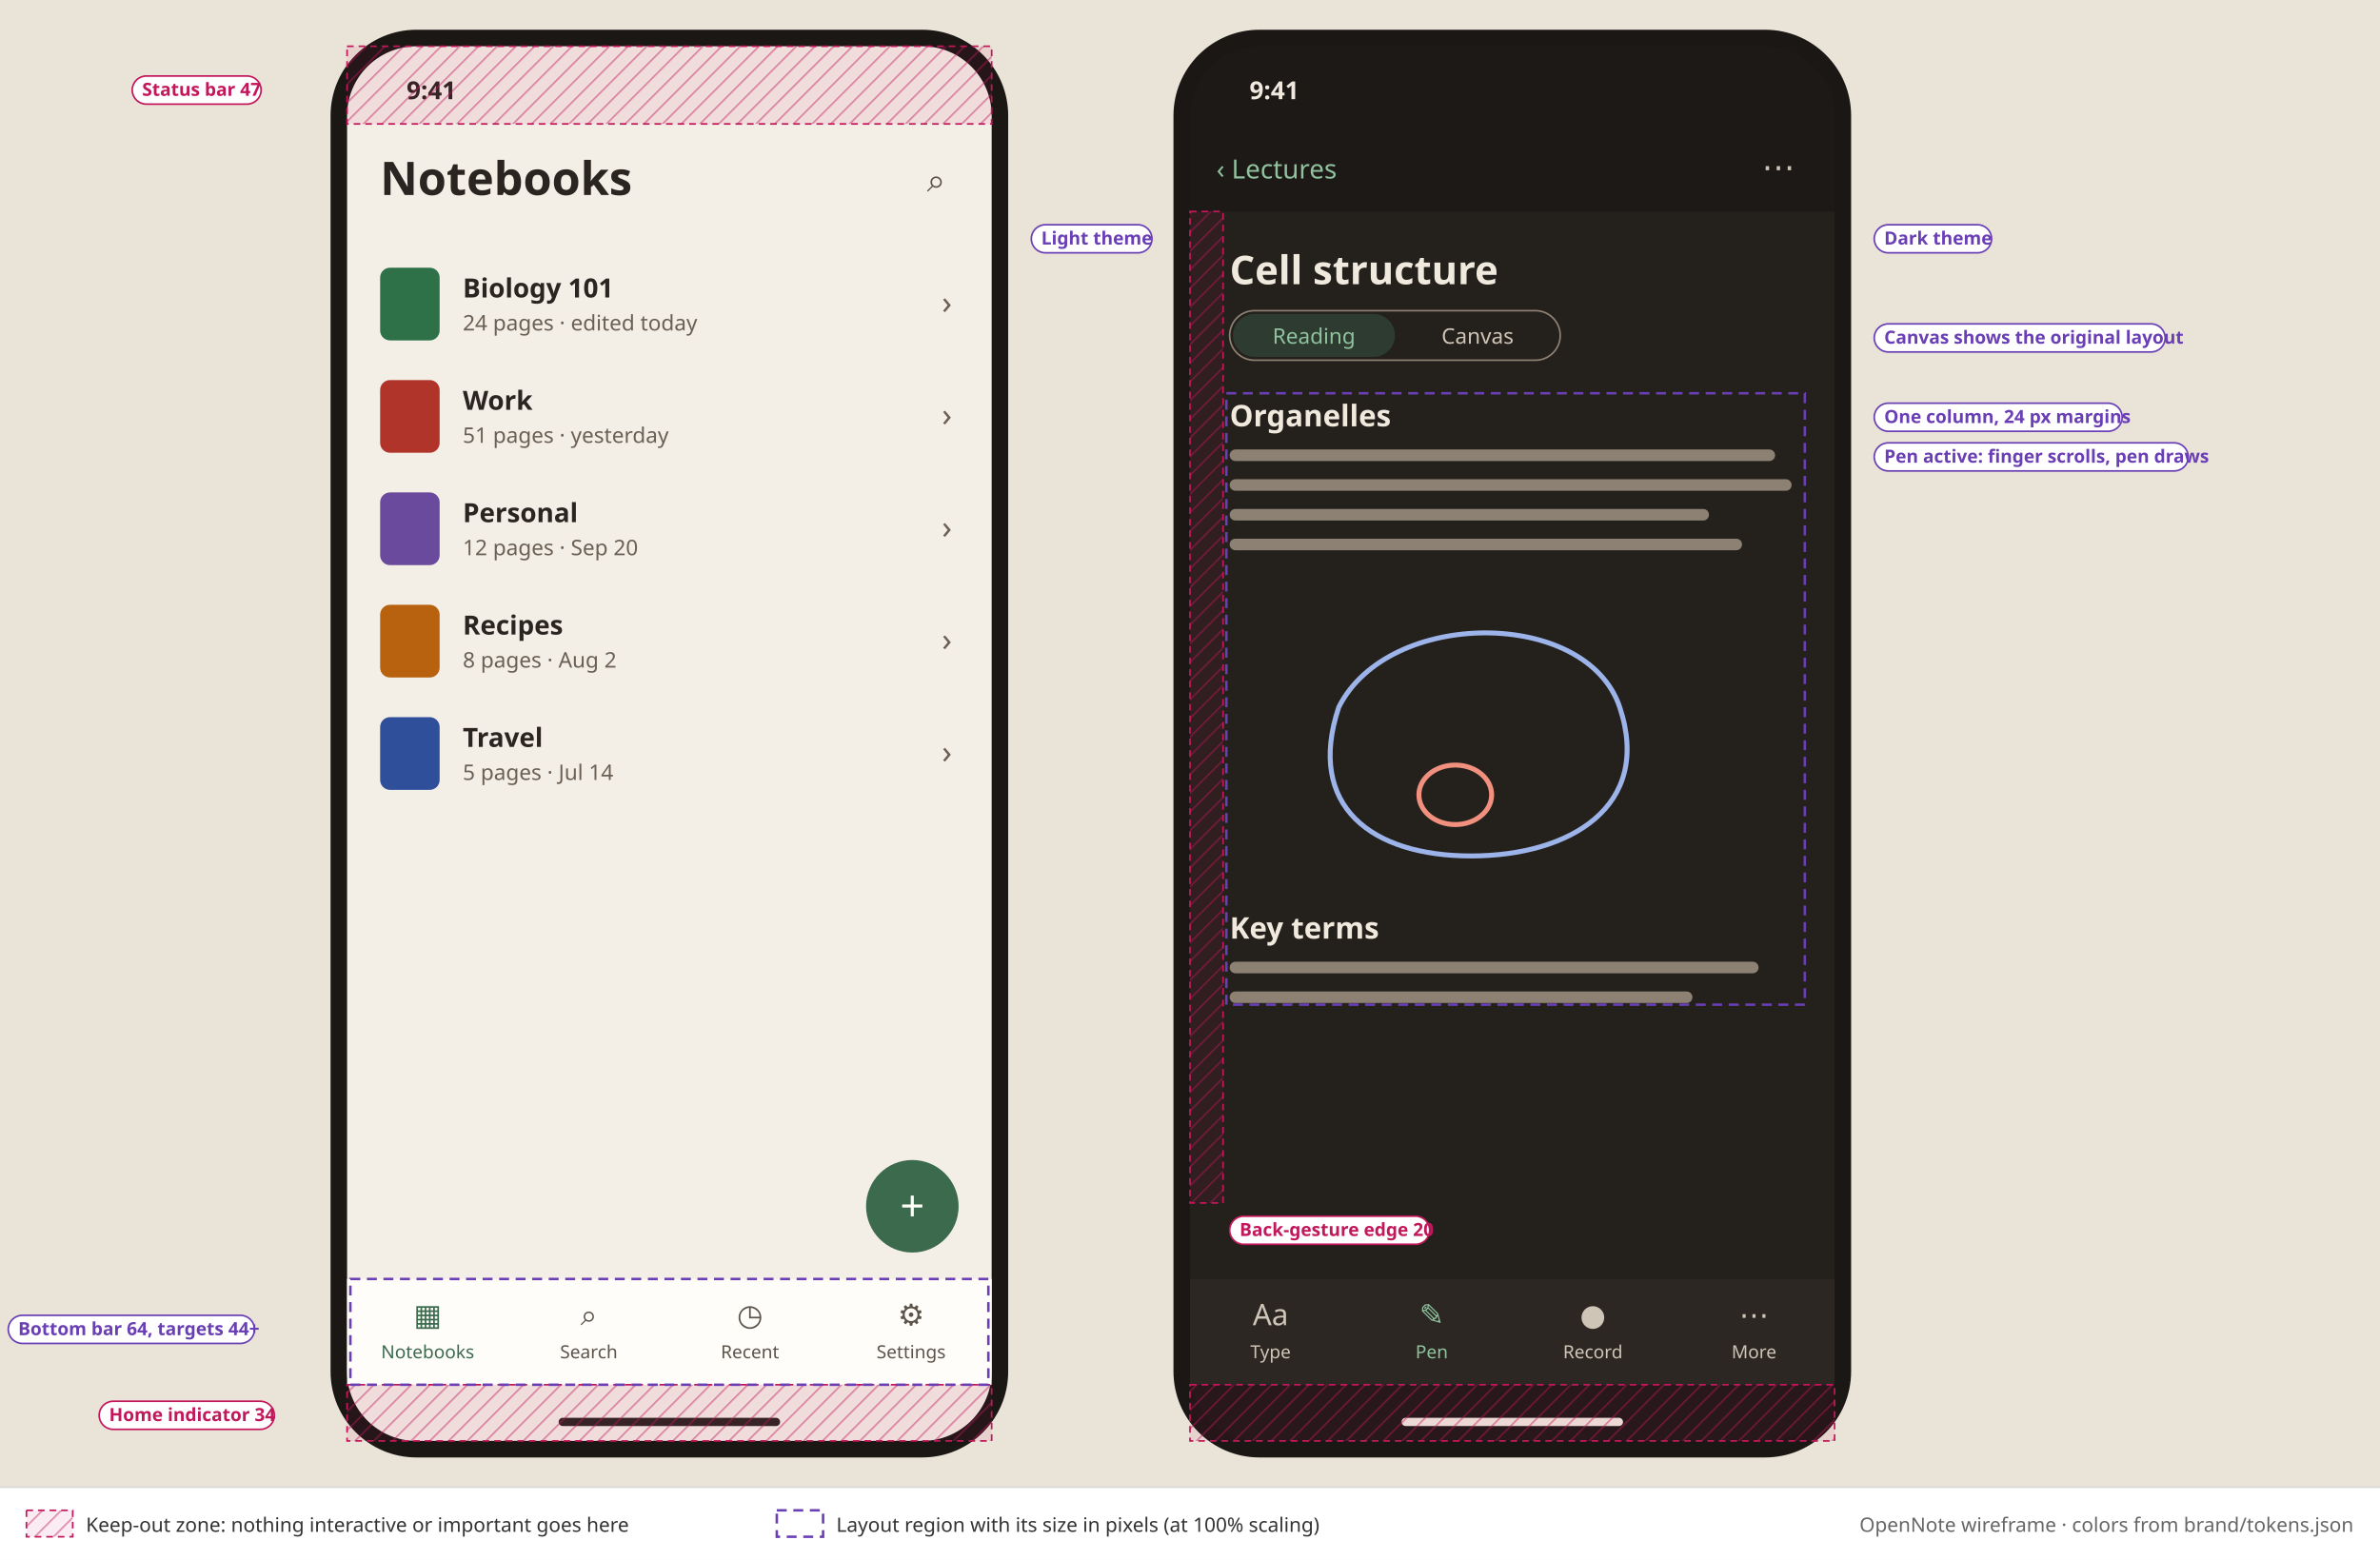
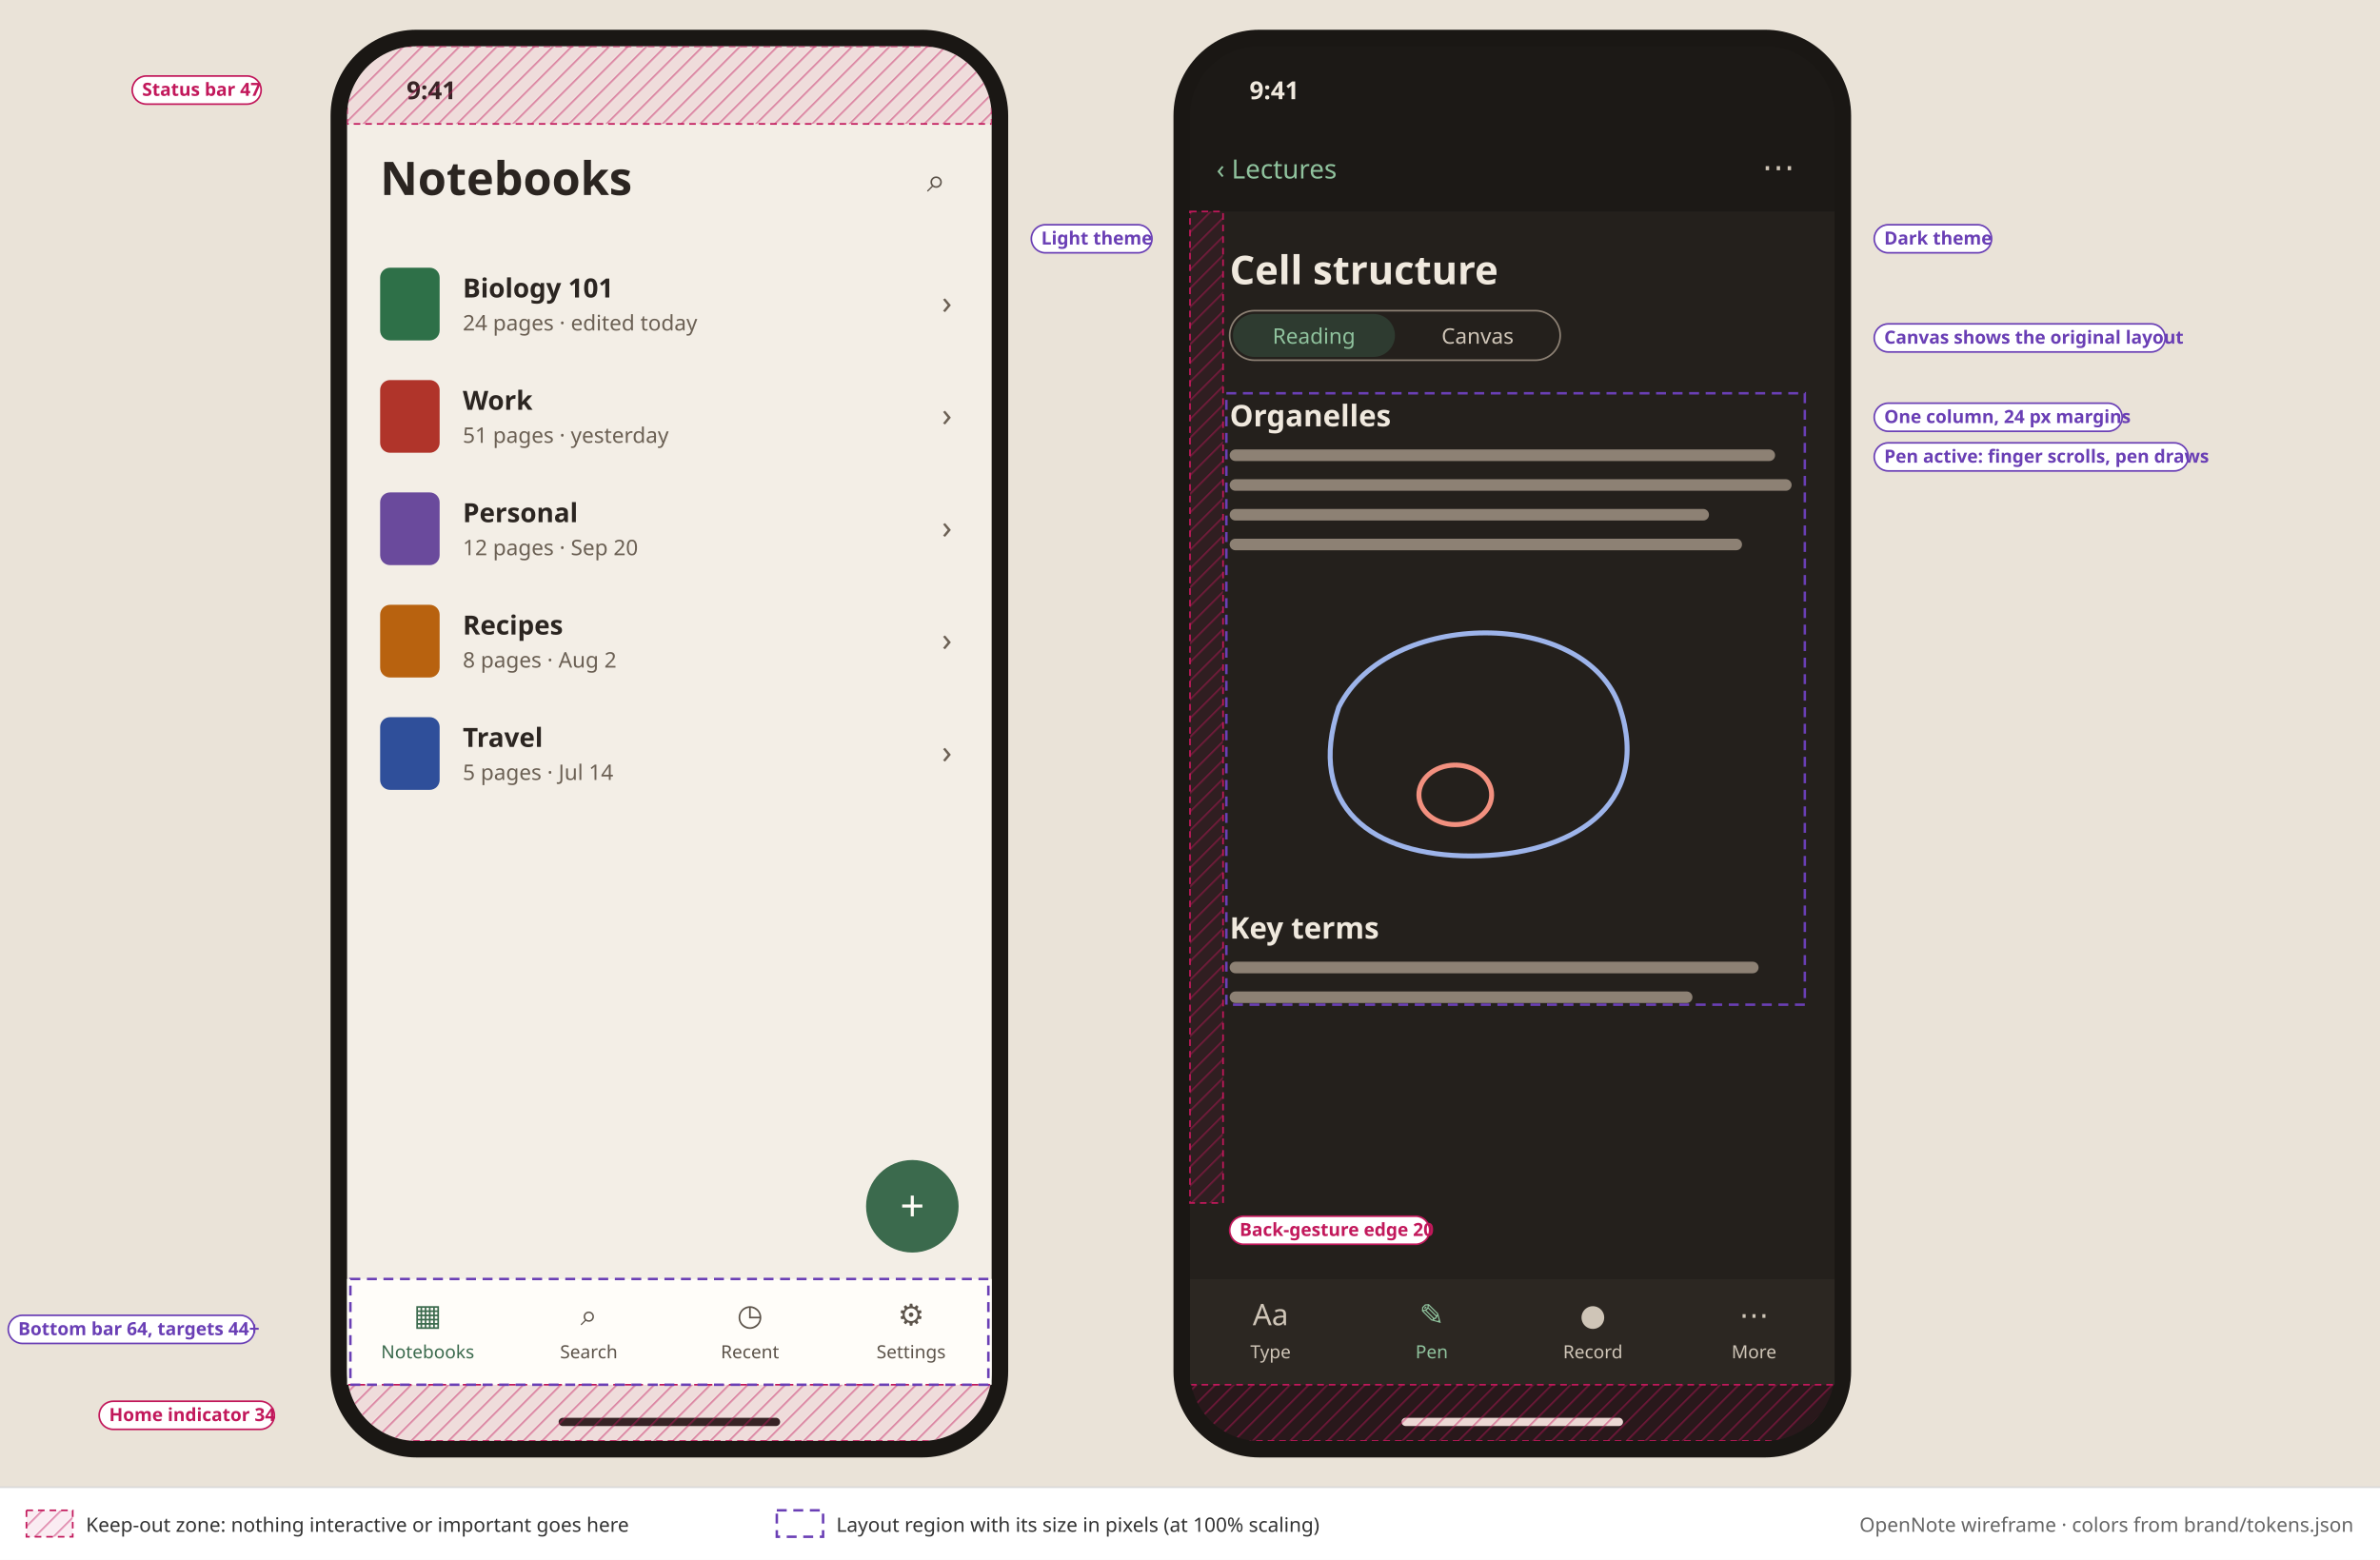
<svg xmlns="http://www.w3.org/2000/svg" viewBox="0 0 1440 944" width="1440" height="944" role="img">
  <defs>
    <pattern id="hatch" width="8" height="8" patternUnits="userSpaceOnUse" patternTransform="rotate(45)">
      <rect width="8" height="8" fill="#C2185B" fill-opacity="0.08" />
      <line x1="0" y1="0" x2="0" y2="8" stroke="#C2185B" stroke-opacity="0.45" stroke-width="2" />
    </pattern>
    <filter id="shadow" x="-10%" y="-10%" width="120%" height="130%">
      <feDropShadow dx="0" dy="4" stdDeviation="6" flood-color="#2B2521" flood-opacity="0.16" />
    </filter>
  </defs>
  <rect x="0" y="0" width="1440" height="900" rx="0" fill="#EAE3D8" />
  <rect x="200" y="18" width="410" height="864" rx="52" fill="#1A1714" />
  <rect x="210" y="28" width="390" height="844" rx="42" fill="#F3EEE6" />
  <text x="246" y="60" font-size="15" font-weight="600" fill="#2B2521" text-anchor="start" font-family="'Atkinson Hyperlegible Next', 'Segoe UI', system-ui, sans-serif">9:41</text>
  <rect x="338" y="858" width="134" height="5" rx="2.5" fill="#2B2521" />
  <text x="230" y="118" font-size="28" font-weight="600" fill="#2B2521" text-anchor="start" font-family="'Atkinson Hyperlegible Next', 'Segoe UI', system-ui, sans-serif">Notebooks</text>
  <text x="572" y="116" font-size="20" font-weight="400" fill="#5C534A" text-anchor="end" font-family="'Atkinson Hyperlegible Next', 'Segoe UI', system-ui, sans-serif">⌕</text>
  <rect x="230" y="162" width="36" height="44" rx="6" fill="#2E7048" />
  <text x="280" y="180" font-size="16" font-weight="600" fill="#2B2521" text-anchor="start" font-family="'Atkinson Hyperlegible Next', 'Segoe UI', system-ui, sans-serif">Biology 101</text>
  <text x="280" y="200" font-size="13" font-weight="400" fill="#6B6054" text-anchor="start" font-family="'Atkinson Hyperlegible Next', 'Segoe UI', system-ui, sans-serif">24 pages · edited today</text>
  <text x="576" y="190" font-size="20" font-weight="400" fill="#6B6054" text-anchor="end" font-family="'Atkinson Hyperlegible Next', 'Segoe UI', system-ui, sans-serif">›</text>
  <rect x="230" y="230" width="36" height="44" rx="6" fill="#B0342A" />
  <text x="280" y="248" font-size="16" font-weight="600" fill="#2B2521" text-anchor="start" font-family="'Atkinson Hyperlegible Next', 'Segoe UI', system-ui, sans-serif">Work</text>
  <text x="280" y="268" font-size="13" font-weight="400" fill="#6B6054" text-anchor="start" font-family="'Atkinson Hyperlegible Next', 'Segoe UI', system-ui, sans-serif">51 pages · yesterday</text>
  <text x="576" y="258" font-size="20" font-weight="400" fill="#6B6054" text-anchor="end" font-family="'Atkinson Hyperlegible Next', 'Segoe UI', system-ui, sans-serif">›</text>
  <rect x="230" y="298" width="36" height="44" rx="6" fill="#6A4A9C" />
  <text x="280" y="316" font-size="16" font-weight="600" fill="#2B2521" text-anchor="start" font-family="'Atkinson Hyperlegible Next', 'Segoe UI', system-ui, sans-serif">Personal</text>
  <text x="280" y="336" font-size="13" font-weight="400" fill="#6B6054" text-anchor="start" font-family="'Atkinson Hyperlegible Next', 'Segoe UI', system-ui, sans-serif">12 pages · Sep 20</text>
  <text x="576" y="326" font-size="20" font-weight="400" fill="#6B6054" text-anchor="end" font-family="'Atkinson Hyperlegible Next', 'Segoe UI', system-ui, sans-serif">›</text>
  <rect x="230" y="366" width="36" height="44" rx="6" fill="#B8620F" />
  <text x="280" y="384" font-size="16" font-weight="600" fill="#2B2521" text-anchor="start" font-family="'Atkinson Hyperlegible Next', 'Segoe UI', system-ui, sans-serif">Recipes</text>
  <text x="280" y="404" font-size="13" font-weight="400" fill="#6B6054" text-anchor="start" font-family="'Atkinson Hyperlegible Next', 'Segoe UI', system-ui, sans-serif">8 pages · Aug 2</text>
  <text x="576" y="394" font-size="20" font-weight="400" fill="#6B6054" text-anchor="end" font-family="'Atkinson Hyperlegible Next', 'Segoe UI', system-ui, sans-serif">›</text>
  <rect x="230" y="434" width="36" height="44" rx="6" fill="#2F4F9A" />
  <text x="280" y="452" font-size="16" font-weight="600" fill="#2B2521" text-anchor="start" font-family="'Atkinson Hyperlegible Next', 'Segoe UI', system-ui, sans-serif">Travel</text>
  <text x="280" y="472" font-size="13" font-weight="400" fill="#6B6054" text-anchor="start" font-family="'Atkinson Hyperlegible Next', 'Segoe UI', system-ui, sans-serif">5 pages · Jul 14</text>
  <text x="576" y="462" font-size="20" font-weight="400" fill="#6B6054" text-anchor="end" font-family="'Atkinson Hyperlegible Next', 'Segoe UI', system-ui, sans-serif">›</text>
  <circle cx="552" cy="730" r="28" fill="#3B6A4D" />
  <text x="552" y="739" font-size="26" font-weight="400" fill="#FFFCF6" text-anchor="middle" font-family="'Atkinson Hyperlegible Next', 'Segoe UI', system-ui, sans-serif">+</text>
  <rect x="210" y="774" width="390" height="64" rx="0" fill="#FFFDF9" />
  <text x="258.75" y="802" font-size="18" font-weight="400" fill="#3B6A4D" text-anchor="middle" font-family="'Atkinson Hyperlegible Next', 'Segoe UI', system-ui, sans-serif">▦</text>
  <text x="258.75" y="822" font-size="11" font-weight="400" fill="#3B6A4D" text-anchor="middle" font-family="'Atkinson Hyperlegible Next', 'Segoe UI', system-ui, sans-serif">Notebooks</text>
  <text x="356.25" y="802" font-size="18" font-weight="400" fill="#5C534A" text-anchor="middle" font-family="'Atkinson Hyperlegible Next', 'Segoe UI', system-ui, sans-serif">⌕</text>
  <text x="356.25" y="822" font-size="11" font-weight="400" fill="#5C534A" text-anchor="middle" font-family="'Atkinson Hyperlegible Next', 'Segoe UI', system-ui, sans-serif">Search</text>
  <text x="453.75" y="802" font-size="18" font-weight="400" fill="#5C534A" text-anchor="middle" font-family="'Atkinson Hyperlegible Next', 'Segoe UI', system-ui, sans-serif">◷</text>
  <text x="453.75" y="822" font-size="11" font-weight="400" fill="#5C534A" text-anchor="middle" font-family="'Atkinson Hyperlegible Next', 'Segoe UI', system-ui, sans-serif">Recent</text>
  <text x="551.25" y="802" font-size="18" font-weight="400" fill="#5C534A" text-anchor="middle" font-family="'Atkinson Hyperlegible Next', 'Segoe UI', system-ui, sans-serif">⚙</text>
  <text x="551.25" y="822" font-size="11" font-weight="400" fill="#5C534A" text-anchor="middle" font-family="'Atkinson Hyperlegible Next', 'Segoe UI', system-ui, sans-serif">Settings</text>
  <rect x="710" y="18" width="410" height="864" rx="52" fill="#1A1714" />
  <rect x="720" y="28" width="390" height="844" rx="42" fill="#1C1916" />
  <text x="756" y="60" font-size="15" font-weight="600" fill="#F0E9DE" text-anchor="start" font-family="'Atkinson Hyperlegible Next', 'Segoe UI', system-ui, sans-serif">9:41</text>
  <rect x="848" y="858" width="134" height="5" rx="2.5" fill="#F0E9DE" />
  <rect x="720" y="128" width="390" height="646" rx="0" fill="#24201C" />
  <text x="736" y="108" font-size="16" font-weight="400" fill="#8FC29D" text-anchor="start" font-family="'Atkinson Hyperlegible Next', 'Segoe UI', system-ui, sans-serif">‹ Lectures</text>
  <text x="1086" y="108" font-size="20" font-weight="400" fill="#CFC5B7" text-anchor="end" font-family="'Atkinson Hyperlegible Next', 'Segoe UI', system-ui, sans-serif">⋯</text>
  <text x="744" y="172" font-size="24" font-weight="600" fill="#F0E9DE" text-anchor="start" font-family="'Atkinson Hyperlegible Next', 'Segoe UI', system-ui, sans-serif">Cell structure</text>
  <rect x="744" y="188" width="200" height="30" rx="15" fill="none" stroke="#8D8174" stroke-width="1" />
  <rect x="746" y="190" width="98" height="26" rx="13" fill="#2E3B30" />
  <text x="795" y="208" font-size="13" font-weight="400" fill="#8FC29D" text-anchor="middle" font-family="'Atkinson Hyperlegible Next', 'Segoe UI', system-ui, sans-serif">Reading</text>
  <text x="894" y="208" font-size="13" font-weight="400" fill="#CFC5B7" text-anchor="middle" font-family="'Atkinson Hyperlegible Next', 'Segoe UI', system-ui, sans-serif">Canvas</text>
  <text x="744" y="258" font-size="18" font-weight="600" fill="#F0E9DE" text-anchor="start" font-family="'Atkinson Hyperlegible Next', 'Segoe UI', system-ui, sans-serif">Organelles</text>
  <rect x="744" y="272" width="330" height="7" rx="3.5" fill="#8D8174" />
  <rect x="744" y="290" width="340" height="7" rx="3.5" fill="#8D8174" />
  <rect x="744" y="308" width="290" height="7" rx="3.5" fill="#8D8174" />
  <rect x="744" y="326" width="310" height="7" rx="3.5" fill="#8D8174" />
  <path d="M810 428c30-60 150-60 170 0s-30 90-90 90-100-30-80-90z" fill="none" stroke-linecap="round" stroke-linejoin="round" stroke="#9DB4EA" stroke-width="3" />
  <path d="M880 463a22 18 0 1 0 1 0" fill="none" stroke-linecap="round" stroke-linejoin="round" stroke="#F2907F" stroke-width="3" />
  <text x="744" y="568" font-size="18" font-weight="600" fill="#F0E9DE" text-anchor="start" font-family="'Atkinson Hyperlegible Next', 'Segoe UI', system-ui, sans-serif">Key terms</text>
  <rect x="744" y="582" width="320" height="7" rx="3.5" fill="#8D8174" />
  <rect x="744" y="600" width="280" height="7" rx="3.5" fill="#8D8174" />
  <rect x="720" y="774" width="390" height="64" rx="0" fill="#2C2722" />
  <text x="768.75" y="802" font-size="18" font-weight="400" fill="#CFC5B7" text-anchor="middle" font-family="'Atkinson Hyperlegible Next', 'Segoe UI', system-ui, sans-serif">Aa</text>
  <text x="768.75" y="822" font-size="11" font-weight="400" fill="#CFC5B7" text-anchor="middle" font-family="'Atkinson Hyperlegible Next', 'Segoe UI', system-ui, sans-serif">Type</text>
  <text x="866.25" y="802" font-size="18" font-weight="400" fill="#8FC29D" text-anchor="middle" font-family="'Atkinson Hyperlegible Next', 'Segoe UI', system-ui, sans-serif">✎</text>
  <text x="866.25" y="822" font-size="11" font-weight="400" fill="#8FC29D" text-anchor="middle" font-family="'Atkinson Hyperlegible Next', 'Segoe UI', system-ui, sans-serif">Pen</text>
  <text x="963.75" y="802" font-size="18" font-weight="400" fill="#CFC5B7" text-anchor="middle" font-family="'Atkinson Hyperlegible Next', 'Segoe UI', system-ui, sans-serif">●</text>
  <text x="963.75" y="822" font-size="11" font-weight="400" fill="#CFC5B7" text-anchor="middle" font-family="'Atkinson Hyperlegible Next', 'Segoe UI', system-ui, sans-serif">Record</text>
  <text x="1061.25" y="802" font-size="18" font-weight="400" fill="#CFC5B7" text-anchor="middle" font-family="'Atkinson Hyperlegible Next', 'Segoe UI', system-ui, sans-serif">⋯</text>
  <text x="1061.25" y="822" font-size="11" font-weight="400" fill="#CFC5B7" text-anchor="middle" font-family="'Atkinson Hyperlegible Next', 'Segoe UI', system-ui, sans-serif">More</text>
-   <g pointer-events="none">
-     <rect x="210" y="28" width="390" height="47" rx="0" fill="url(#hatch)" stroke="#C2185B" stroke-width="1" stroke-dasharray="4 3" />
+   <clipPath id="screen-a-top">
+     <rect x="210" y="28" width="390" height="844" rx="42" />
+   </clipPath>
+   <g clip-path="url(#screen-a-top)">
+     <g pointer-events="none">
+       <rect x="210" y="28" width="390" height="47" rx="0" fill="url(#hatch)" stroke="#C2185B" stroke-width="1" stroke-dasharray="4 3" />
+     </g>
  </g>
  <g data-fit="4" pointer-events="none">
    <rect x="80" y="46" width="78" height="17" rx="8.5" fill="#FFFFFF" stroke="#C2185B" stroke-width="1" />
    <text x="86" y="58" font-size="11" font-weight="600" fill="#C2185B" text-anchor="start" font-family="'Atkinson Hyperlegible Next', 'Segoe UI', system-ui, sans-serif">Status bar 47</text>
  </g>
-   <g pointer-events="none">
-     <rect x="210" y="838" width="390" height="34" rx="0" fill="url(#hatch)" stroke="#C2185B" stroke-width="1" stroke-dasharray="4 3" />
+   <clipPath id="screen-a-bottom">
+     <rect x="210" y="28" width="390" height="844" rx="42" />
+   </clipPath>
+   <g clip-path="url(#screen-a-bottom)">
+     <g pointer-events="none">
+       <rect x="210" y="838" width="390" height="34" rx="0" fill="url(#hatch)" stroke="#C2185B" stroke-width="1" stroke-dasharray="4 3" />
+     </g>
  </g>
  <g data-fit="4" pointer-events="none">
    <rect x="60" y="848" width="106" height="17" rx="8.5" fill="#FFFFFF" stroke="#C2185B" stroke-width="1" />
    <text x="66" y="860" font-size="11" font-weight="600" fill="#C2185B" text-anchor="start" font-family="'Atkinson Hyperlegible Next', 'Segoe UI', system-ui, sans-serif">Home indicator 34</text>
  </g>
  <g pointer-events="none">
    <rect x="720" y="128" width="20" height="600" rx="0" fill="url(#hatch)" stroke="#C2185B" stroke-width="1" stroke-dasharray="4 3" />
  </g>
  <g data-fit="4" pointer-events="none">
    <rect x="744" y="736" width="121" height="17" rx="8.5" fill="#FFFFFF" stroke="#C2185B" stroke-width="1" />
    <text x="750" y="748" font-size="11" font-weight="600" fill="#C2185B" text-anchor="start" font-family="'Atkinson Hyperlegible Next', 'Segoe UI', system-ui, sans-serif">Back-gesture edge 20</text>
  </g>
-   <g pointer-events="none">
-     <rect x="720" y="838" width="390" height="34" rx="0" fill="url(#hatch)" stroke="#C2185B" stroke-width="1" stroke-dasharray="4 3" />
+   <clipPath id="screen-b-bottom">
+     <rect x="720" y="28" width="390" height="844" rx="42" />
+   </clipPath>
+   <g clip-path="url(#screen-b-bottom)">
+     <g pointer-events="none">
+       <rect x="720" y="838" width="390" height="34" rx="0" fill="url(#hatch)" stroke="#C2185B" stroke-width="1" stroke-dasharray="4 3" />
+     </g>
  </g>
  <g pointer-events="none">
    <rect x="212" y="774" width="386" height="64" rx="0" fill="none" stroke="#6A3FB5" stroke-width="1.5" stroke-dasharray="6 4" />
  </g>
  <g data-fit="4" pointer-events="none">
    <rect x="5" y="796" width="149" height="17" rx="8.5" fill="#FFFFFF" stroke="#6A3FB5" stroke-width="1" />
    <text x="11" y="808" font-size="11" font-weight="600" fill="#6A3FB5" text-anchor="start" font-family="'Atkinson Hyperlegible Next', 'Segoe UI', system-ui, sans-serif">Bottom bar 64, targets 44+</text>
  </g>
  <g pointer-events="none">
    <rect x="742" y="238" width="350" height="370" rx="0" fill="none" stroke="#6A3FB5" stroke-width="1.5" stroke-dasharray="6 4" />
  </g>
  <g data-fit="4" pointer-events="none">
    <rect x="1134" y="244" width="150" height="17" rx="8.5" fill="#FFFFFF" stroke="#6A3FB5" stroke-width="1" />
    <text x="1140" y="256" font-size="11" font-weight="600" fill="#6A3FB5" text-anchor="start" font-family="'Atkinson Hyperlegible Next', 'Segoe UI', system-ui, sans-serif">One column, 24 px margins</text>
  </g>
  <g data-fit="4" pointer-events="none">
    <rect x="1134" y="196" width="176" height="17" rx="8.5" fill="#FFFFFF" stroke="#6A3FB5" stroke-width="1" />
    <text x="1140" y="208" font-size="11" font-weight="600" fill="#6A3FB5" text-anchor="start" font-family="'Atkinson Hyperlegible Next', 'Segoe UI', system-ui, sans-serif">Canvas shows the original layout</text>
  </g>
  <g data-fit="4" pointer-events="none">
    <rect x="1134" y="268" width="190" height="17" rx="8.5" fill="#FFFFFF" stroke="#6A3FB5" stroke-width="1" />
    <text x="1140" y="280" font-size="11" font-weight="600" fill="#6A3FB5" text-anchor="start" font-family="'Atkinson Hyperlegible Next', 'Segoe UI', system-ui, sans-serif">Pen active: finger scrolls, pen draws</text>
  </g>
  <g data-fit="4" pointer-events="none">
    <rect x="624" y="136" width="73" height="17" rx="8.5" fill="#FFFFFF" stroke="#6A3FB5" stroke-width="1" />
    <text x="630" y="148" font-size="11" font-weight="600" fill="#6A3FB5" text-anchor="start" font-family="'Atkinson Hyperlegible Next', 'Segoe UI', system-ui, sans-serif">Light theme</text>
  </g>
  <g data-fit="4" pointer-events="none">
    <rect x="1134" y="136" width="71" height="17" rx="8.5" fill="#FFFFFF" stroke="#6A3FB5" stroke-width="1" />
    <text x="1140" y="148" font-size="11" font-weight="600" fill="#6A3FB5" text-anchor="start" font-family="'Atkinson Hyperlegible Next', 'Segoe UI', system-ui, sans-serif">Dark theme</text>
  </g>
  <rect x="0" y="900" width="1440" height="44" rx="0" fill="#FFFFFF" />
  <line x1="0" y1="900" x2="1440" y2="900" stroke="#D9D9D9" />
  <rect x="16" y="914" width="28" height="16" rx="0" fill="url(#hatch)" stroke="#C2185B" stroke-width="1" stroke-dasharray="4 3" />
  <text x="52" y="927" font-size="12" font-weight="400" fill="#333" text-anchor="start" font-family="'Atkinson Hyperlegible Next', 'Segoe UI', system-ui, sans-serif">Keep-out zone: nothing interactive or important goes here</text>
  <rect x="470" y="914" width="28" height="16" rx="0" fill="none" stroke="#6A3FB5" stroke-width="1.5" stroke-dasharray="6 4" />
  <text x="506" y="927" font-size="12" font-weight="400" fill="#333" text-anchor="start" font-family="'Atkinson Hyperlegible Next', 'Segoe UI', system-ui, sans-serif">Layout region with its size in pixels (at 100% scaling)</text>
  <text x="1424" y="927" font-size="12" font-weight="400" fill="#666" text-anchor="end" font-family="'Atkinson Hyperlegible Next', 'Segoe UI', system-ui, sans-serif">OpenNote wireframe · colors from brand/tokens.json</text>
</svg>
